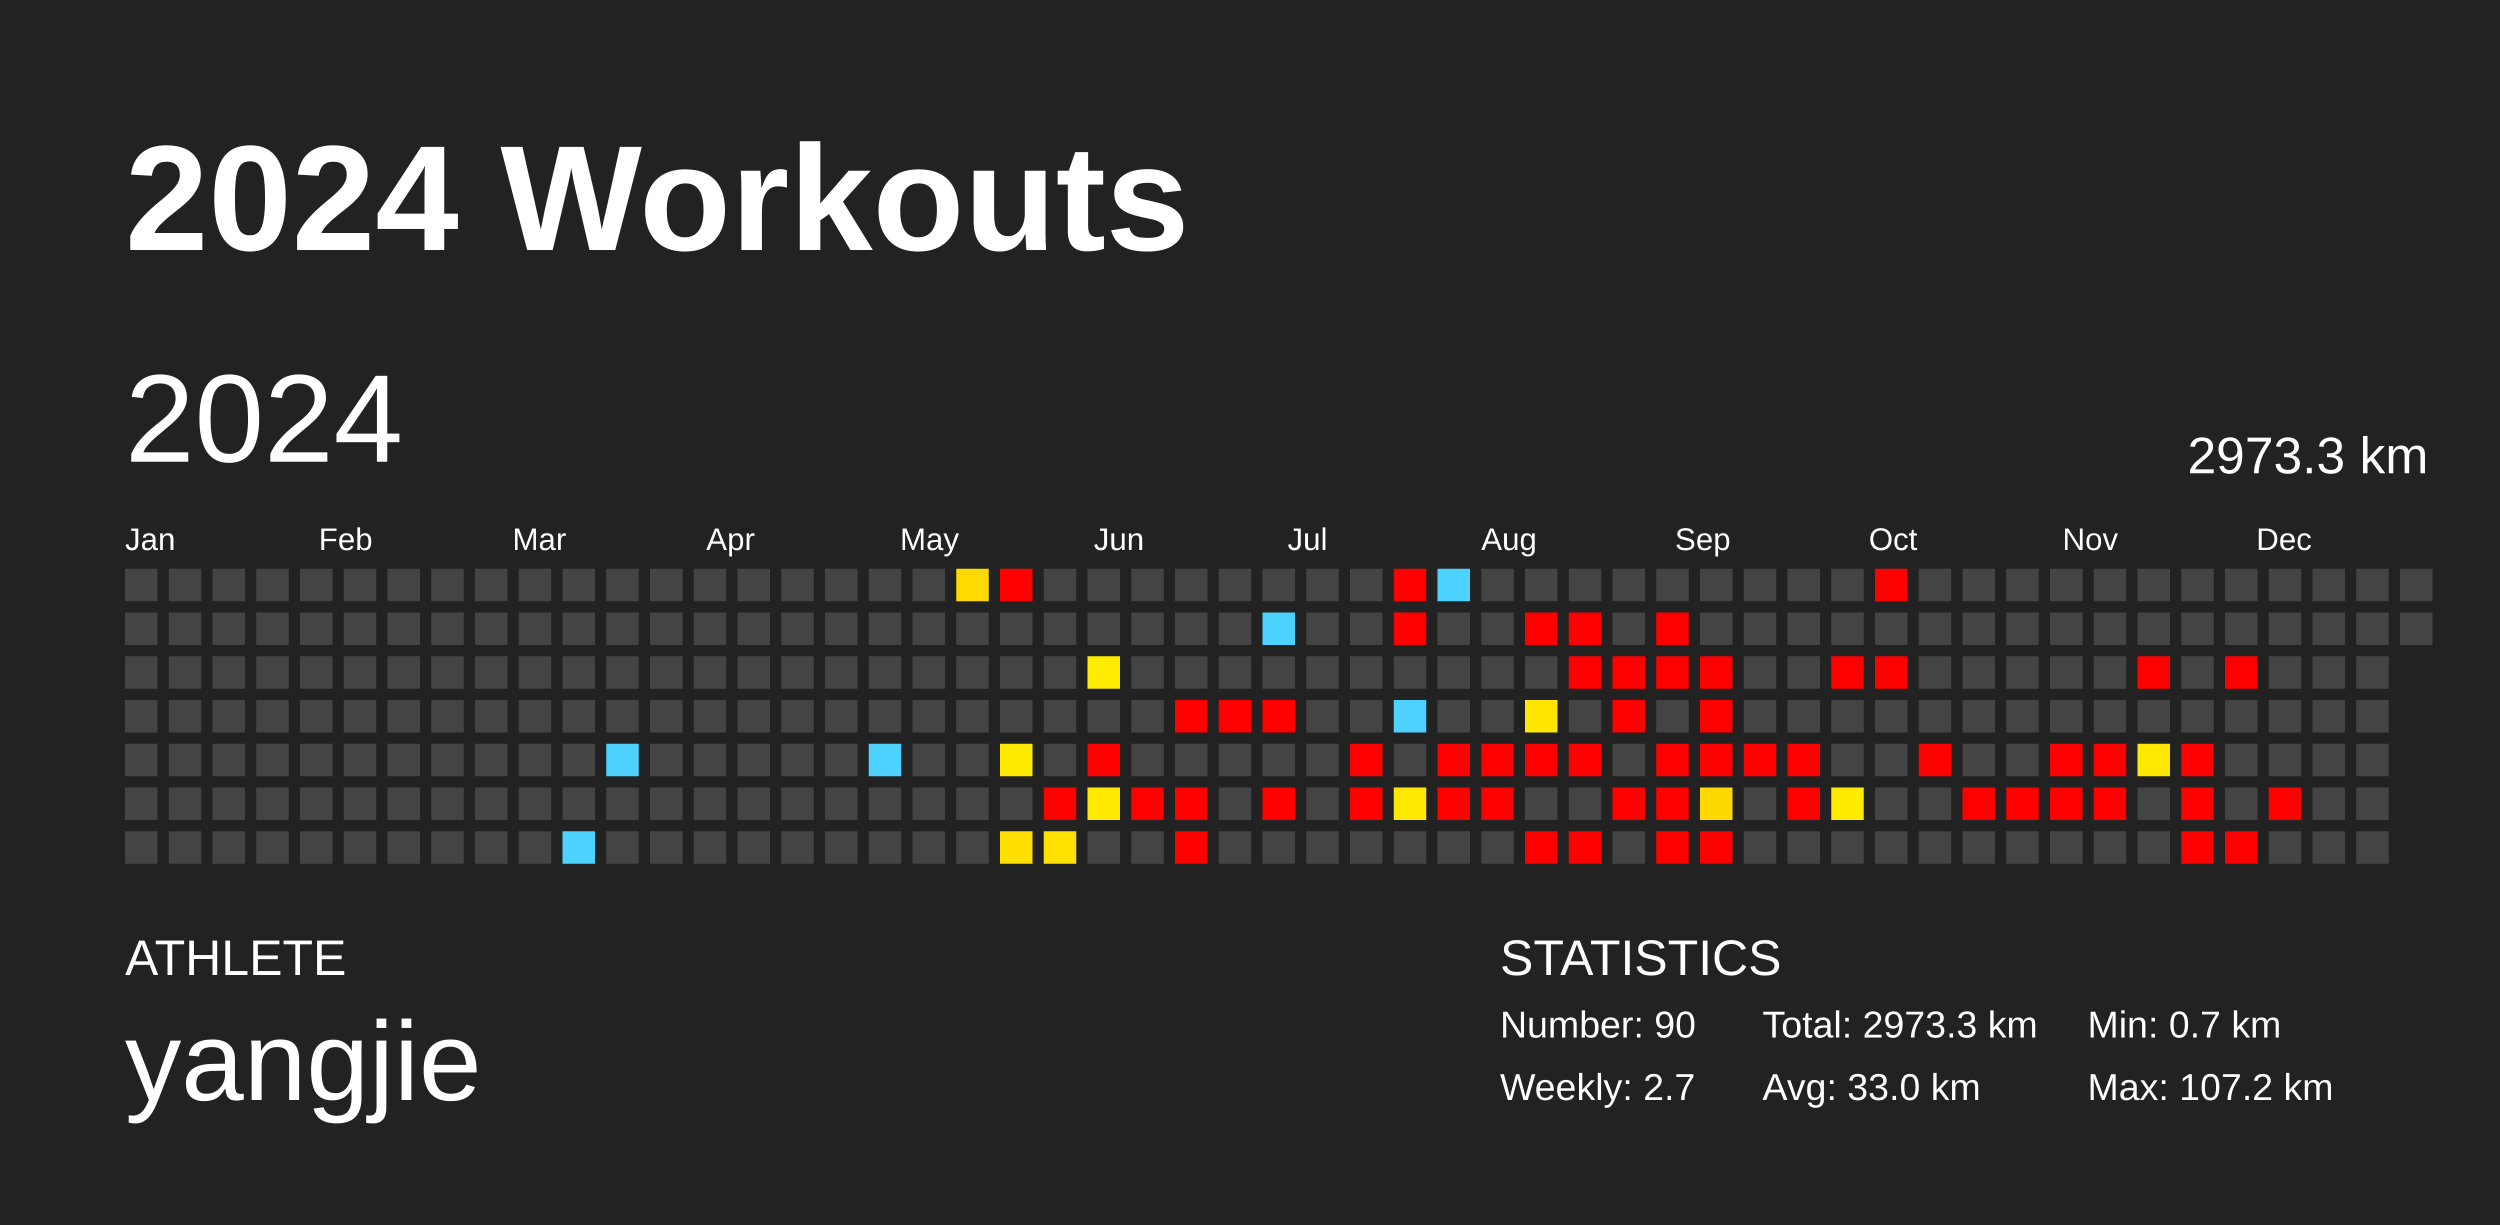
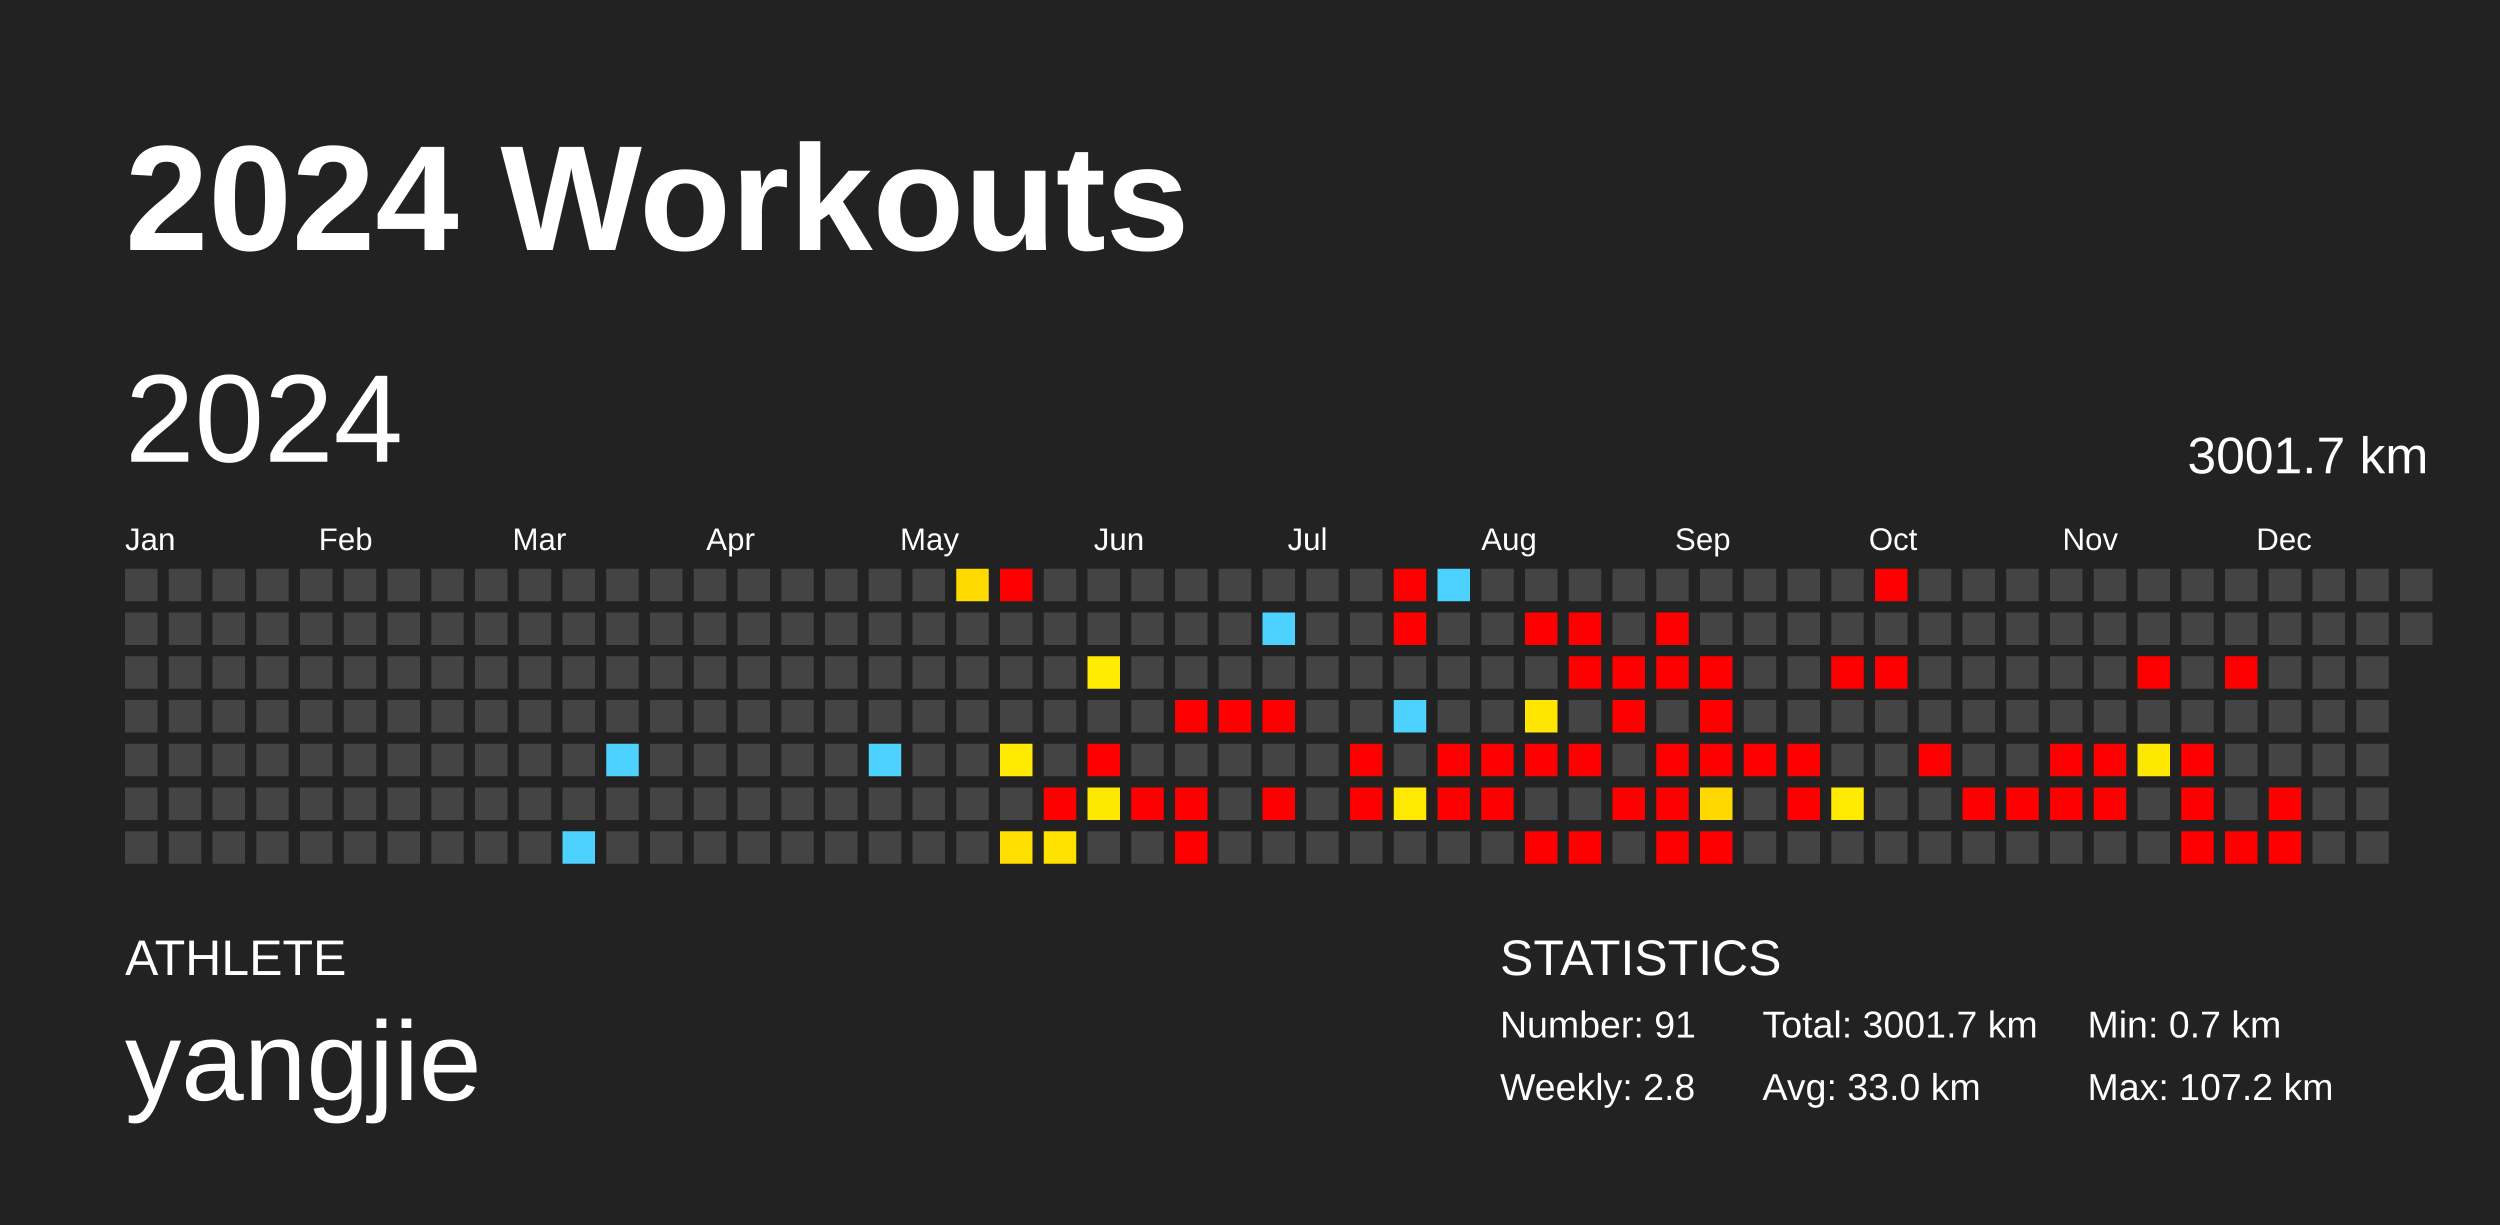
<svg xmlns="http://www.w3.org/2000/svg" baseProfile="full" height="98mm" version="1.1" viewBox="0,0,200,98" width="200mm">
  <defs />
  <rect fill="#222222" height="98" width="200" x="0" y="0" />
  <text fill="#FFFFFF" style="font-size:12px; font-family:Arial; font-weight:bold;" x="10" y="20">2024 Workouts</text>
  <text fill="#FFFFFF" style="font-size:4px; font-family:Arial" x="10" y="78">ATHLETE</text>
  <text fill="#FFFFFF" style="font-size:9px; font-family:Arial" x="10" y="88">yangjie</text>
  <text fill="#FFFFFF" style="font-size:4px; font-family:Arial" x="120" y="78">STATISTICS</text>
-   <text fill="#FFFFFF" style="font-size:3px; font-family:Arial" x="120" y="83">Number: 90</text>
-   <text fill="#FFFFFF" style="font-size:3px; font-family:Arial" x="120" y="88">Weekly: 2.7</text>
-   <text fill="#FFFFFF" style="font-size:3px; font-family:Arial" x="141" y="83">Total: 2973.3 km</text>
+   <text fill="#FFFFFF" style="font-size:3px; font-family:Arial" x="120" y="83">Number: 91</text>
+   <text fill="#FFFFFF" style="font-size:3px; font-family:Arial" x="120" y="88">Weekly: 2.8</text>
+   <text fill="#FFFFFF" style="font-size:3px; font-family:Arial" x="141" y="83">Total: 3001.7 km</text>
  <text fill="#FFFFFF" style="font-size:3px; font-family:Arial" x="141" y="88">Avg: 33.0 km</text>
  <text fill="#FFFFFF" style="font-size:3px; font-family:Arial" x="167" y="83">Min: 0.7 km</text>
  <text fill="#FFFFFF" style="font-size:3px; font-family:Arial" x="167" y="88">Max: 107.2 km</text>
  <text dominant-baseline="hanging" fill="#FFFFFF" style="font-size:10.0px; font-family:Arial;" x="10" y="30">2024</text>
-   <text dominant-baseline="hanging" fill="#FFFFFF" style="font-size:4.125px; font-family:Arial;" x="175" y="35">2973.3 km</text>
+   <text dominant-baseline="hanging" fill="#FFFFFF" style="font-size:4.125px; font-family:Arial;" x="175" y="35">3001.7 km</text>
  <text fill="#FFFFFF" style="font-size:2.5px; font-family:Arial" x="10.0" y="44">Jan</text>
  <text fill="#FFFFFF" style="font-size:2.5px; font-family:Arial" x="25.5" y="44">Feb</text>
  <text fill="#FFFFFF" style="font-size:2.5px; font-family:Arial" x="41.0" y="44">Mar</text>
  <text fill="#FFFFFF" style="font-size:2.5px; font-family:Arial" x="56.5" y="44">Apr</text>
  <text fill="#FFFFFF" style="font-size:2.5px; font-family:Arial" x="72.0" y="44">May</text>
  <text fill="#FFFFFF" style="font-size:2.5px; font-family:Arial" x="87.5" y="44">Jun</text>
  <text fill="#FFFFFF" style="font-size:2.5px; font-family:Arial" x="103.0" y="44">Jul</text>
  <text fill="#FFFFFF" style="font-size:2.5px; font-family:Arial" x="118.5" y="44">Aug</text>
  <text fill="#FFFFFF" style="font-size:2.5px; font-family:Arial" x="134.0" y="44">Sep</text>
  <text fill="#FFFFFF" style="font-size:2.5px; font-family:Arial" x="149.5" y="44">Oct</text>
  <text fill="#FFFFFF" style="font-size:2.5px; font-family:Arial" x="165.0" y="44">Nov</text>
  <text fill="#FFFFFF" style="font-size:2.5px; font-family:Arial" x="180.5" y="44">Dec</text>
  <rect fill="#444444" height="2.6" width="2.6" x="10.0" y="45.5" />
  <rect fill="#444444" height="2.6" width="2.6" x="10.0" y="49.0" />
  <rect fill="#444444" height="2.6" width="2.6" x="10.0" y="52.5" />
  <rect fill="#444444" height="2.6" width="2.6" x="10.0" y="56.0" />
  <rect fill="#444444" height="2.6" width="2.6" x="10.0" y="59.5" />
  <rect fill="#444444" height="2.6" width="2.6" x="10.0" y="63.0" />
  <rect fill="#444444" height="2.6" width="2.6" x="10.0" y="66.5" />
  <rect fill="#444444" height="2.6" width="2.6" x="13.5" y="45.5" />
  <rect fill="#444444" height="2.6" width="2.6" x="13.5" y="49.0" />
  <rect fill="#444444" height="2.6" width="2.6" x="13.5" y="52.5" />
  <rect fill="#444444" height="2.6" width="2.6" x="13.5" y="56.0" />
  <rect fill="#444444" height="2.6" width="2.6" x="13.5" y="59.5" />
  <rect fill="#444444" height="2.6" width="2.6" x="13.5" y="63.0" />
  <rect fill="#444444" height="2.6" width="2.6" x="13.5" y="66.5" />
  <rect fill="#444444" height="2.6" width="2.6" x="17.0" y="45.5" />
  <rect fill="#444444" height="2.6" width="2.6" x="17.0" y="49.0" />
  <rect fill="#444444" height="2.6" width="2.6" x="17.0" y="52.5" />
  <rect fill="#444444" height="2.6" width="2.6" x="17.0" y="56.0" />
  <rect fill="#444444" height="2.6" width="2.6" x="17.0" y="59.5" />
  <rect fill="#444444" height="2.6" width="2.6" x="17.0" y="63.0" />
  <rect fill="#444444" height="2.6" width="2.6" x="17.0" y="66.5" />
  <rect fill="#444444" height="2.6" width="2.6" x="20.5" y="45.5" />
  <rect fill="#444444" height="2.6" width="2.6" x="20.5" y="49.0" />
  <rect fill="#444444" height="2.6" width="2.6" x="20.5" y="52.5" />
  <rect fill="#444444" height="2.6" width="2.6" x="20.5" y="56.0" />
  <rect fill="#444444" height="2.6" width="2.6" x="20.5" y="59.5" />
  <rect fill="#444444" height="2.6" width="2.6" x="20.5" y="63.0" />
  <rect fill="#444444" height="2.6" width="2.6" x="20.5" y="66.5" />
  <rect fill="#444444" height="2.6" width="2.6" x="24.0" y="45.5" />
  <rect fill="#444444" height="2.6" width="2.6" x="24.0" y="49.0" />
  <rect fill="#444444" height="2.6" width="2.6" x="24.0" y="52.5" />
  <rect fill="#444444" height="2.6" width="2.6" x="24.0" y="56.0" />
  <rect fill="#444444" height="2.6" width="2.6" x="24.0" y="59.5" />
  <rect fill="#444444" height="2.6" width="2.6" x="24.0" y="63.0" />
  <rect fill="#444444" height="2.6" width="2.6" x="24.0" y="66.5" />
  <rect fill="#444444" height="2.6" width="2.6" x="27.5" y="45.5" />
  <rect fill="#444444" height="2.6" width="2.6" x="27.5" y="49.0" />
  <rect fill="#444444" height="2.6" width="2.6" x="27.5" y="52.5" />
  <rect fill="#444444" height="2.6" width="2.6" x="27.5" y="56.0" />
  <rect fill="#444444" height="2.6" width="2.6" x="27.5" y="59.5" />
  <rect fill="#444444" height="2.6" width="2.6" x="27.5" y="63.0" />
  <rect fill="#444444" height="2.6" width="2.6" x="27.5" y="66.5" />
  <rect fill="#444444" height="2.6" width="2.6" x="31.0" y="45.5" />
  <rect fill="#444444" height="2.6" width="2.6" x="31.0" y="49.0" />
  <rect fill="#444444" height="2.6" width="2.6" x="31.0" y="52.5" />
  <rect fill="#444444" height="2.6" width="2.6" x="31.0" y="56.0" />
  <rect fill="#444444" height="2.6" width="2.6" x="31.0" y="59.5" />
  <rect fill="#444444" height="2.6" width="2.6" x="31.0" y="63.0" />
  <rect fill="#444444" height="2.6" width="2.6" x="31.0" y="66.5" />
  <rect fill="#444444" height="2.6" width="2.6" x="34.5" y="45.5" />
  <rect fill="#444444" height="2.6" width="2.6" x="34.5" y="49.0" />
  <rect fill="#444444" height="2.6" width="2.6" x="34.5" y="52.5" />
  <rect fill="#444444" height="2.6" width="2.6" x="34.5" y="56.0" />
  <rect fill="#444444" height="2.6" width="2.6" x="34.5" y="59.5" />
  <rect fill="#444444" height="2.6" width="2.6" x="34.5" y="63.0" />
  <rect fill="#444444" height="2.6" width="2.6" x="34.5" y="66.5" />
  <rect fill="#444444" height="2.6" width="2.6" x="38.0" y="45.5" />
  <rect fill="#444444" height="2.6" width="2.6" x="38.0" y="49.0" />
  <rect fill="#444444" height="2.6" width="2.6" x="38.0" y="52.5" />
  <rect fill="#444444" height="2.6" width="2.6" x="38.0" y="56.0" />
  <rect fill="#444444" height="2.6" width="2.6" x="38.0" y="59.5" />
  <rect fill="#444444" height="2.6" width="2.6" x="38.0" y="63.0" />
  <rect fill="#444444" height="2.6" width="2.6" x="38.0" y="66.5" />
  <rect fill="#444444" height="2.6" width="2.6" x="41.5" y="45.5" />
  <rect fill="#444444" height="2.6" width="2.6" x="41.5" y="49.0" />
  <rect fill="#444444" height="2.6" width="2.6" x="41.5" y="52.5" />
  <rect fill="#444444" height="2.6" width="2.6" x="41.5" y="56.0" />
  <rect fill="#444444" height="2.6" width="2.6" x="41.5" y="59.5" />
  <rect fill="#444444" height="2.6" width="2.6" x="41.5" y="63.0" />
  <rect fill="#444444" height="2.6" width="2.6" x="41.5" y="66.5" />
  <rect fill="#444444" height="2.6" width="2.6" x="45.0" y="45.5" />
  <rect fill="#444444" height="2.6" width="2.6" x="45.0" y="49.0" />
  <rect fill="#444444" height="2.6" width="2.6" x="45.0" y="52.5" />
  <rect fill="#444444" height="2.6" width="2.6" x="45.0" y="56.0" />
  <rect fill="#444444" height="2.6" width="2.6" x="45.0" y="59.5" />
  <rect fill="#444444" height="2.6" width="2.6" x="45.0" y="63.0" />
  <rect fill="#4dd2ff" height="2.6" width="2.6" x="45.0" y="66.5" />
  <rect fill="#444444" height="2.6" width="2.6" x="48.5" y="45.5" />
  <rect fill="#444444" height="2.6" width="2.6" x="48.5" y="49.0" />
  <rect fill="#444444" height="2.6" width="2.6" x="48.5" y="52.5" />
  <rect fill="#444444" height="2.6" width="2.6" x="48.5" y="56.0" />
  <rect fill="#4dd2ff" height="2.6" width="2.6" x="48.5" y="59.5" />
  <rect fill="#444444" height="2.6" width="2.6" x="48.5" y="63.0" />
  <rect fill="#444444" height="2.6" width="2.6" x="48.5" y="66.5" />
  <rect fill="#444444" height="2.6" width="2.6" x="52.0" y="45.5" />
  <rect fill="#444444" height="2.6" width="2.6" x="52.0" y="49.0" />
  <rect fill="#444444" height="2.6" width="2.6" x="52.0" y="52.5" />
  <rect fill="#444444" height="2.6" width="2.6" x="52.0" y="56.0" />
  <rect fill="#444444" height="2.6" width="2.6" x="52.0" y="59.5" />
  <rect fill="#444444" height="2.6" width="2.6" x="52.0" y="63.0" />
  <rect fill="#444444" height="2.6" width="2.6" x="52.0" y="66.5" />
  <rect fill="#444444" height="2.6" width="2.6" x="55.5" y="45.5" />
  <rect fill="#444444" height="2.6" width="2.6" x="55.5" y="49.0" />
  <rect fill="#444444" height="2.6" width="2.6" x="55.5" y="52.5" />
  <rect fill="#444444" height="2.6" width="2.6" x="55.5" y="56.0" />
  <rect fill="#444444" height="2.6" width="2.6" x="55.5" y="59.5" />
  <rect fill="#444444" height="2.6" width="2.6" x="55.5" y="63.0" />
  <rect fill="#444444" height="2.6" width="2.6" x="55.5" y="66.5" />
  <rect fill="#444444" height="2.6" width="2.6" x="59.0" y="45.5" />
  <rect fill="#444444" height="2.6" width="2.6" x="59.0" y="49.0" />
  <rect fill="#444444" height="2.6" width="2.6" x="59.0" y="52.5" />
  <rect fill="#444444" height="2.6" width="2.6" x="59.0" y="56.0" />
  <rect fill="#444444" height="2.6" width="2.6" x="59.0" y="59.5" />
  <rect fill="#444444" height="2.6" width="2.6" x="59.0" y="63.0" />
  <rect fill="#444444" height="2.6" width="2.6" x="59.0" y="66.5" />
  <rect fill="#444444" height="2.6" width="2.6" x="62.5" y="45.5" />
  <rect fill="#444444" height="2.6" width="2.6" x="62.5" y="49.0" />
  <rect fill="#444444" height="2.6" width="2.6" x="62.5" y="52.5" />
  <rect fill="#444444" height="2.6" width="2.6" x="62.5" y="56.0" />
  <rect fill="#444444" height="2.6" width="2.6" x="62.5" y="59.5" />
  <rect fill="#444444" height="2.6" width="2.6" x="62.5" y="63.0" />
  <rect fill="#444444" height="2.6" width="2.6" x="62.5" y="66.5" />
  <rect fill="#444444" height="2.6" width="2.6" x="66.0" y="45.5" />
  <rect fill="#444444" height="2.6" width="2.6" x="66.0" y="49.0" />
  <rect fill="#444444" height="2.6" width="2.6" x="66.0" y="52.5" />
  <rect fill="#444444" height="2.6" width="2.6" x="66.0" y="56.0" />
  <rect fill="#444444" height="2.6" width="2.6" x="66.0" y="59.5" />
  <rect fill="#444444" height="2.6" width="2.6" x="66.0" y="63.0" />
  <rect fill="#444444" height="2.6" width="2.6" x="66.0" y="66.5" />
  <rect fill="#444444" height="2.6" width="2.6" x="69.5" y="45.5" />
  <rect fill="#444444" height="2.6" width="2.6" x="69.5" y="49.0" />
  <rect fill="#444444" height="2.6" width="2.6" x="69.5" y="52.5" />
  <rect fill="#444444" height="2.6" width="2.6" x="69.5" y="56.0" />
  <rect fill="#4dd2ff" height="2.6" width="2.6" x="69.5" y="59.5" />
  <rect fill="#444444" height="2.6" width="2.6" x="69.5" y="63.0" />
  <rect fill="#444444" height="2.6" width="2.6" x="69.5" y="66.5" />
  <rect fill="#444444" height="2.6" width="2.6" x="73.0" y="45.5" />
  <rect fill="#444444" height="2.6" width="2.6" x="73.0" y="49.0" />
  <rect fill="#444444" height="2.6" width="2.6" x="73.0" y="52.5" />
  <rect fill="#444444" height="2.6" width="2.6" x="73.0" y="56.0" />
  <rect fill="#444444" height="2.6" width="2.6" x="73.0" y="59.5" />
  <rect fill="#444444" height="2.6" width="2.6" x="73.0" y="63.0" />
  <rect fill="#444444" height="2.6" width="2.6" x="73.0" y="66.5" />
  <rect fill="#ffd900" height="2.6" width="2.6" x="76.5" y="45.5" />
  <rect fill="#444444" height="2.6" width="2.6" x="76.5" y="49.0" />
  <rect fill="#444444" height="2.6" width="2.6" x="76.5" y="52.5" />
  <rect fill="#444444" height="2.6" width="2.6" x="76.5" y="56.0" />
  <rect fill="#444444" height="2.6" width="2.6" x="76.5" y="59.5" />
  <rect fill="#444444" height="2.6" width="2.6" x="76.5" y="63.0" />
  <rect fill="#444444" height="2.6" width="2.6" x="76.5" y="66.5" />
  <rect fill="red" height="2.6" width="2.6" x="80.0" y="45.5" />
  <rect fill="#444444" height="2.6" width="2.6" x="80.0" y="49.0" />
  <rect fill="#444444" height="2.6" width="2.6" x="80.0" y="52.5" />
  <rect fill="#444444" height="2.6" width="2.6" x="80.0" y="56.0" />
  <rect fill="#ffea00" height="2.6" width="2.6" x="80.0" y="59.5" />
  <rect fill="#444444" height="2.6" width="2.6" x="80.0" y="63.0" />
  <rect fill="#ffde00" height="2.6" width="2.6" x="80.0" y="66.5" />
  <rect fill="#444444" height="2.6" width="2.6" x="83.5" y="45.5" />
  <rect fill="#444444" height="2.6" width="2.6" x="83.5" y="49.0" />
  <rect fill="#444444" height="2.6" width="2.6" x="83.5" y="52.5" />
  <rect fill="#444444" height="2.6" width="2.6" x="83.5" y="56.0" />
  <rect fill="#444444" height="2.6" width="2.6" x="83.5" y="59.5" />
  <rect fill="red" height="2.6" width="2.6" x="83.5" y="63.0" />
  <rect fill="#ffe200" height="2.6" width="2.6" x="83.5" y="66.5" />
  <rect fill="#444444" height="2.6" width="2.6" x="87.0" y="45.5" />
  <rect fill="#444444" height="2.6" width="2.6" x="87.0" y="49.0" />
  <rect fill="#ffec00" height="2.6" width="2.6" x="87.0" y="52.5" />
  <rect fill="#444444" height="2.6" width="2.6" x="87.0" y="56.0" />
  <rect fill="red" height="2.6" width="2.6" x="87.0" y="59.5" />
  <rect fill="#ffe800" height="2.6" width="2.6" x="87.0" y="63.0" />
  <rect fill="#444444" height="2.6" width="2.6" x="87.0" y="66.5" />
  <rect fill="#444444" height="2.6" width="2.6" x="90.5" y="45.5" />
  <rect fill="#444444" height="2.6" width="2.6" x="90.5" y="49.0" />
  <rect fill="#444444" height="2.6" width="2.6" x="90.5" y="52.5" />
  <rect fill="#444444" height="2.6" width="2.6" x="90.5" y="56.0" />
  <rect fill="#444444" height="2.6" width="2.6" x="90.5" y="59.5" />
  <rect fill="red" height="2.6" width="2.6" x="90.5" y="63.0" />
  <rect fill="#444444" height="2.6" width="2.6" x="90.5" y="66.5" />
  <rect fill="#444444" height="2.6" width="2.6" x="94.0" y="45.5" />
  <rect fill="#444444" height="2.6" width="2.6" x="94.0" y="49.0" />
  <rect fill="#444444" height="2.6" width="2.6" x="94.0" y="52.5" />
  <rect fill="red" height="2.6" width="2.6" x="94.0" y="56.0" />
  <rect fill="#444444" height="2.6" width="2.6" x="94.0" y="59.5" />
  <rect fill="red" height="2.6" width="2.6" x="94.0" y="63.0" />
  <rect fill="red" height="2.6" width="2.6" x="94.0" y="66.5" />
  <rect fill="#444444" height="2.6" width="2.6" x="97.5" y="45.5" />
  <rect fill="#444444" height="2.6" width="2.6" x="97.5" y="49.0" />
  <rect fill="#444444" height="2.6" width="2.6" x="97.5" y="52.5" />
  <rect fill="red" height="2.6" width="2.6" x="97.5" y="56.0" />
  <rect fill="#444444" height="2.6" width="2.6" x="97.5" y="59.5" />
  <rect fill="#444444" height="2.6" width="2.6" x="97.5" y="63.0" />
  <rect fill="#444444" height="2.6" width="2.6" x="97.5" y="66.5" />
  <rect fill="#444444" height="2.6" width="2.6" x="101.0" y="45.5" />
  <rect fill="#4dd2ff" height="2.6" width="2.6" x="101.0" y="49.0" />
  <rect fill="#444444" height="2.6" width="2.6" x="101.0" y="52.5" />
  <rect fill="red" height="2.6" width="2.6" x="101.0" y="56.0" />
  <rect fill="#444444" height="2.6" width="2.6" x="101.0" y="59.5" />
  <rect fill="red" height="2.6" width="2.6" x="101.0" y="63.0" />
  <rect fill="#444444" height="2.6" width="2.6" x="101.0" y="66.5" />
  <rect fill="#444444" height="2.6" width="2.6" x="104.5" y="45.5" />
  <rect fill="#444444" height="2.6" width="2.6" x="104.5" y="49.0" />
  <rect fill="#444444" height="2.6" width="2.6" x="104.5" y="52.5" />
  <rect fill="#444444" height="2.6" width="2.6" x="104.5" y="56.0" />
  <rect fill="#444444" height="2.6" width="2.6" x="104.5" y="59.5" />
  <rect fill="#444444" height="2.6" width="2.6" x="104.5" y="63.0" />
  <rect fill="#444444" height="2.6" width="2.6" x="104.5" y="66.5" />
  <rect fill="#444444" height="2.6" width="2.6" x="108.0" y="45.5" />
  <rect fill="#444444" height="2.6" width="2.6" x="108.0" y="49.0" />
  <rect fill="#444444" height="2.6" width="2.6" x="108.0" y="52.5" />
  <rect fill="#444444" height="2.6" width="2.6" x="108.0" y="56.0" />
  <rect fill="red" height="2.6" width="2.6" x="108.0" y="59.5" />
  <rect fill="red" height="2.6" width="2.6" x="108.0" y="63.0" />
  <rect fill="#444444" height="2.6" width="2.6" x="108.0" y="66.5" />
  <rect fill="red" height="2.6" width="2.6" x="111.5" y="45.5" />
  <rect fill="red" height="2.6" width="2.6" x="111.5" y="49.0" />
  <rect fill="#444444" height="2.6" width="2.6" x="111.5" y="52.5" />
  <rect fill="#4dd2ff" height="2.6" width="2.6" x="111.5" y="56.0" />
  <rect fill="#444444" height="2.6" width="2.6" x="111.5" y="59.5" />
  <rect fill="#ffe900" height="2.6" width="2.6" x="111.5" y="63.0" />
  <rect fill="#444444" height="2.6" width="2.6" x="111.5" y="66.5" />
  <rect fill="#4dd2ff" height="2.6" width="2.6" x="115.0" y="45.5" />
  <rect fill="#444444" height="2.6" width="2.6" x="115.0" y="49.0" />
  <rect fill="#444444" height="2.6" width="2.6" x="115.0" y="52.5" />
  <rect fill="#444444" height="2.6" width="2.6" x="115.0" y="56.0" />
  <rect fill="red" height="2.6" width="2.6" x="115.0" y="59.5" />
  <rect fill="red" height="2.6" width="2.6" x="115.0" y="63.0" />
  <rect fill="#444444" height="2.6" width="2.6" x="115.0" y="66.5" />
  <rect fill="#444444" height="2.6" width="2.6" x="118.5" y="45.5" />
  <rect fill="#444444" height="2.6" width="2.6" x="118.5" y="49.0" />
  <rect fill="#444444" height="2.6" width="2.6" x="118.5" y="52.5" />
  <rect fill="#444444" height="2.6" width="2.6" x="118.5" y="56.0" />
  <rect fill="red" height="2.6" width="2.6" x="118.5" y="59.5" />
  <rect fill="red" height="2.6" width="2.6" x="118.5" y="63.0" />
  <rect fill="#444444" height="2.6" width="2.6" x="118.5" y="66.5" />
  <rect fill="#444444" height="2.6" width="2.6" x="122.0" y="45.5" />
  <rect fill="red" height="2.6" width="2.6" x="122.0" y="49.0" />
  <rect fill="#444444" height="2.6" width="2.6" x="122.0" y="52.5" />
  <rect fill="#ffe600" height="2.6" width="2.6" x="122.0" y="56.0" />
  <rect fill="red" height="2.6" width="2.6" x="122.0" y="59.5" />
  <rect fill="#444444" height="2.6" width="2.6" x="122.0" y="63.0" />
  <rect fill="red" height="2.6" width="2.6" x="122.0" y="66.5" />
  <rect fill="#444444" height="2.6" width="2.6" x="125.5" y="45.5" />
  <rect fill="red" height="2.6" width="2.6" x="125.5" y="49.0" />
  <rect fill="red" height="2.6" width="2.6" x="125.5" y="52.5" />
  <rect fill="#444444" height="2.6" width="2.6" x="125.5" y="56.0" />
  <rect fill="red" height="2.6" width="2.6" x="125.5" y="59.5" />
  <rect fill="#444444" height="2.6" width="2.6" x="125.5" y="63.0" />
  <rect fill="red" height="2.6" width="2.6" x="125.5" y="66.5" />
  <rect fill="#444444" height="2.6" width="2.6" x="129.0" y="45.5" />
  <rect fill="#444444" height="2.6" width="2.6" x="129.0" y="49.0" />
  <rect fill="red" height="2.6" width="2.6" x="129.0" y="52.5" />
  <rect fill="red" height="2.6" width="2.6" x="129.0" y="56.0" />
  <rect fill="#444444" height="2.6" width="2.6" x="129.0" y="59.5" />
  <rect fill="red" height="2.6" width="2.6" x="129.0" y="63.0" />
  <rect fill="#444444" height="2.6" width="2.6" x="129.0" y="66.5" />
  <rect fill="#444444" height="2.6" width="2.6" x="132.5" y="45.5" />
  <rect fill="red" height="2.6" width="2.6" x="132.5" y="49.0" />
  <rect fill="red" height="2.6" width="2.6" x="132.5" y="52.5" />
  <rect fill="#444444" height="2.6" width="2.6" x="132.5" y="56.0" />
  <rect fill="red" height="2.6" width="2.6" x="132.5" y="59.5" />
  <rect fill="red" height="2.6" width="2.6" x="132.5" y="63.0" />
  <rect fill="red" height="2.6" width="2.6" x="132.5" y="66.5" />
  <rect fill="#444444" height="2.6" width="2.6" x="136.0" y="45.5" />
  <rect fill="#444444" height="2.6" width="2.6" x="136.0" y="49.0" />
  <rect fill="red" height="2.6" width="2.6" x="136.0" y="52.5" />
  <rect fill="red" height="2.6" width="2.6" x="136.0" y="56.0" />
  <rect fill="red" height="2.6" width="2.6" x="136.0" y="59.5" />
  <rect fill="#ffd800" height="2.6" width="2.6" x="136.0" y="63.0" />
  <rect fill="red" height="2.6" width="2.6" x="136.0" y="66.5" />
  <rect fill="#444444" height="2.6" width="2.6" x="139.5" y="45.5" />
  <rect fill="#444444" height="2.6" width="2.6" x="139.5" y="49.0" />
  <rect fill="#444444" height="2.6" width="2.6" x="139.5" y="52.5" />
  <rect fill="#444444" height="2.6" width="2.6" x="139.5" y="56.0" />
  <rect fill="red" height="2.6" width="2.6" x="139.5" y="59.5" />
  <rect fill="#444444" height="2.6" width="2.6" x="139.5" y="63.0" />
  <rect fill="#444444" height="2.6" width="2.6" x="139.5" y="66.5" />
  <rect fill="#444444" height="2.6" width="2.6" x="143.0" y="45.5" />
  <rect fill="#444444" height="2.6" width="2.6" x="143.0" y="49.0" />
  <rect fill="#444444" height="2.6" width="2.6" x="143.0" y="52.5" />
  <rect fill="#444444" height="2.6" width="2.6" x="143.0" y="56.0" />
  <rect fill="red" height="2.6" width="2.6" x="143.0" y="59.5" />
  <rect fill="red" height="2.6" width="2.6" x="143.0" y="63.0" />
  <rect fill="#444444" height="2.6" width="2.6" x="143.0" y="66.5" />
  <rect fill="#444444" height="2.6" width="2.6" x="146.5" y="45.5" />
  <rect fill="#444444" height="2.6" width="2.6" x="146.5" y="49.0" />
  <rect fill="red" height="2.6" width="2.6" x="146.5" y="52.5" />
  <rect fill="#444444" height="2.6" width="2.6" x="146.5" y="56.0" />
  <rect fill="#444444" height="2.6" width="2.6" x="146.5" y="59.5" />
  <rect fill="#ffeb00" height="2.6" width="2.6" x="146.5" y="63.0" />
  <rect fill="#444444" height="2.6" width="2.6" x="146.5" y="66.5" />
  <rect fill="red" height="2.6" width="2.6" x="150.0" y="45.5" />
  <rect fill="#444444" height="2.6" width="2.6" x="150.0" y="49.0" />
  <rect fill="red" height="2.6" width="2.6" x="150.0" y="52.5" />
  <rect fill="#444444" height="2.6" width="2.6" x="150.0" y="56.0" />
  <rect fill="#444444" height="2.6" width="2.6" x="150.0" y="59.5" />
  <rect fill="#444444" height="2.6" width="2.6" x="150.0" y="63.0" />
  <rect fill="#444444" height="2.6" width="2.6" x="150.0" y="66.5" />
  <rect fill="#444444" height="2.6" width="2.6" x="153.5" y="45.5" />
  <rect fill="#444444" height="2.6" width="2.6" x="153.5" y="49.0" />
  <rect fill="#444444" height="2.6" width="2.6" x="153.5" y="52.5" />
  <rect fill="#444444" height="2.6" width="2.6" x="153.5" y="56.0" />
  <rect fill="red" height="2.6" width="2.6" x="153.5" y="59.5" />
  <rect fill="#444444" height="2.6" width="2.6" x="153.5" y="63.0" />
  <rect fill="#444444" height="2.6" width="2.6" x="153.5" y="66.5" />
  <rect fill="#444444" height="2.6" width="2.6" x="157.0" y="45.5" />
  <rect fill="#444444" height="2.6" width="2.6" x="157.0" y="49.0" />
  <rect fill="#444444" height="2.6" width="2.6" x="157.0" y="52.5" />
  <rect fill="#444444" height="2.6" width="2.6" x="157.0" y="56.0" />
  <rect fill="#444444" height="2.6" width="2.6" x="157.0" y="59.5" />
  <rect fill="red" height="2.6" width="2.6" x="157.0" y="63.0" />
  <rect fill="#444444" height="2.6" width="2.6" x="157.0" y="66.5" />
  <rect fill="#444444" height="2.6" width="2.6" x="160.5" y="45.5" />
  <rect fill="#444444" height="2.6" width="2.6" x="160.5" y="49.0" />
  <rect fill="#444444" height="2.6" width="2.6" x="160.5" y="52.5" />
  <rect fill="#444444" height="2.6" width="2.6" x="160.5" y="56.0" />
  <rect fill="#444444" height="2.6" width="2.6" x="160.5" y="59.5" />
  <rect fill="red" height="2.6" width="2.6" x="160.5" y="63.0" />
  <rect fill="#444444" height="2.6" width="2.6" x="160.5" y="66.5" />
  <rect fill="#444444" height="2.6" width="2.6" x="164.0" y="45.5" />
  <rect fill="#444444" height="2.6" width="2.6" x="164.0" y="49.0" />
  <rect fill="#444444" height="2.6" width="2.6" x="164.0" y="52.5" />
  <rect fill="#444444" height="2.6" width="2.6" x="164.0" y="56.0" />
  <rect fill="red" height="2.6" width="2.6" x="164.0" y="59.5" />
  <rect fill="red" height="2.6" width="2.6" x="164.0" y="63.0" />
  <rect fill="#444444" height="2.6" width="2.6" x="164.0" y="66.5" />
  <rect fill="#444444" height="2.6" width="2.6" x="167.5" y="45.5" />
  <rect fill="#444444" height="2.6" width="2.6" x="167.5" y="49.0" />
  <rect fill="#444444" height="2.6" width="2.6" x="167.5" y="52.5" />
  <rect fill="#444444" height="2.6" width="2.6" x="167.5" y="56.0" />
  <rect fill="red" height="2.6" width="2.6" x="167.5" y="59.5" />
  <rect fill="red" height="2.6" width="2.6" x="167.5" y="63.0" />
  <rect fill="#444444" height="2.6" width="2.6" x="167.5" y="66.5" />
  <rect fill="#444444" height="2.6" width="2.6" x="171.0" y="45.5" />
  <rect fill="#444444" height="2.6" width="2.6" x="171.0" y="49.0" />
  <rect fill="red" height="2.6" width="2.6" x="171.0" y="52.5" />
  <rect fill="#444444" height="2.6" width="2.6" x="171.0" y="56.0" />
  <rect fill="#ffe800" height="2.6" width="2.6" x="171.0" y="59.5" />
  <rect fill="#444444" height="2.6" width="2.6" x="171.0" y="63.0" />
  <rect fill="#444444" height="2.6" width="2.6" x="171.0" y="66.5" />
  <rect fill="#444444" height="2.6" width="2.6" x="174.5" y="45.5" />
  <rect fill="#444444" height="2.6" width="2.6" x="174.5" y="49.0" />
  <rect fill="#444444" height="2.6" width="2.6" x="174.5" y="52.5" />
  <rect fill="#444444" height="2.6" width="2.6" x="174.5" y="56.0" />
  <rect fill="red" height="2.6" width="2.6" x="174.5" y="59.5" />
  <rect fill="red" height="2.6" width="2.6" x="174.5" y="63.0" />
  <rect fill="red" height="2.6" width="2.6" x="174.5" y="66.5" />
  <rect fill="#444444" height="2.6" width="2.6" x="178.0" y="45.5" />
  <rect fill="#444444" height="2.6" width="2.6" x="178.0" y="49.0" />
  <rect fill="red" height="2.6" width="2.6" x="178.0" y="52.5" />
  <rect fill="#444444" height="2.6" width="2.6" x="178.0" y="56.0" />
  <rect fill="#444444" height="2.6" width="2.6" x="178.0" y="59.5" />
  <rect fill="#444444" height="2.6" width="2.6" x="178.0" y="63.0" />
  <rect fill="red" height="2.6" width="2.6" x="178.0" y="66.5" />
  <rect fill="#444444" height="2.6" width="2.6" x="181.5" y="45.5" />
  <rect fill="#444444" height="2.6" width="2.6" x="181.5" y="49.0" />
  <rect fill="#444444" height="2.6" width="2.6" x="181.5" y="52.5" />
  <rect fill="#444444" height="2.6" width="2.6" x="181.5" y="56.0" />
  <rect fill="#444444" height="2.6" width="2.6" x="181.5" y="59.5" />
  <rect fill="red" height="2.6" width="2.6" x="181.5" y="63.0" />
-   <rect fill="#444444" height="2.6" width="2.6" x="181.5" y="66.5" />
+   <rect fill="red" height="2.6" width="2.6" x="181.5" y="66.5" />
  <rect fill="#444444" height="2.6" width="2.6" x="185.0" y="45.5" />
  <rect fill="#444444" height="2.6" width="2.6" x="185.0" y="49.0" />
  <rect fill="#444444" height="2.6" width="2.6" x="185.0" y="52.5" />
  <rect fill="#444444" height="2.6" width="2.6" x="185.0" y="56.0" />
  <rect fill="#444444" height="2.6" width="2.6" x="185.0" y="59.5" />
  <rect fill="#444444" height="2.6" width="2.6" x="185.0" y="63.0" />
  <rect fill="#444444" height="2.6" width="2.6" x="185.0" y="66.5" />
  <rect fill="#444444" height="2.6" width="2.6" x="188.5" y="45.5" />
  <rect fill="#444444" height="2.6" width="2.6" x="188.5" y="49.0" />
  <rect fill="#444444" height="2.6" width="2.6" x="188.5" y="52.5" />
  <rect fill="#444444" height="2.6" width="2.6" x="188.5" y="56.0" />
  <rect fill="#444444" height="2.6" width="2.6" x="188.5" y="59.5" />
  <rect fill="#444444" height="2.6" width="2.6" x="188.5" y="63.0" />
  <rect fill="#444444" height="2.6" width="2.6" x="188.5" y="66.5" />
  <rect fill="#444444" height="2.6" width="2.6" x="192.0" y="45.5" />
  <rect fill="#444444" height="2.6" width="2.6" x="192.0" y="49.0" />
</svg>
